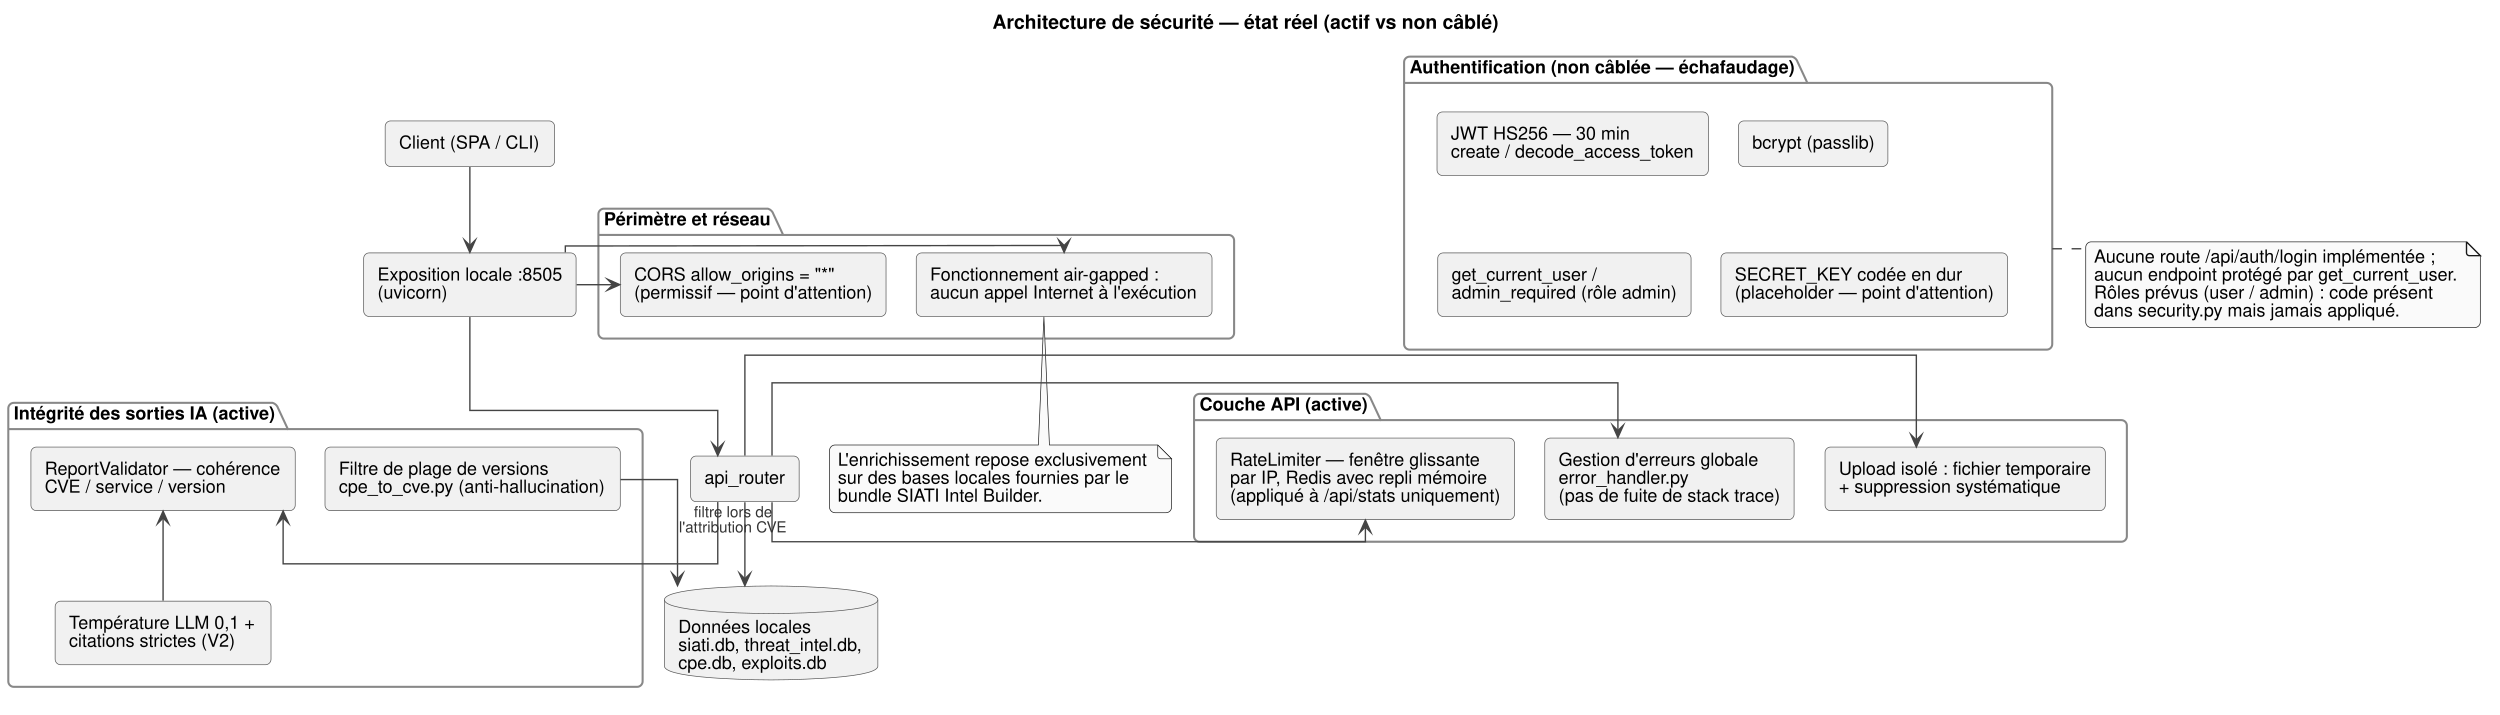
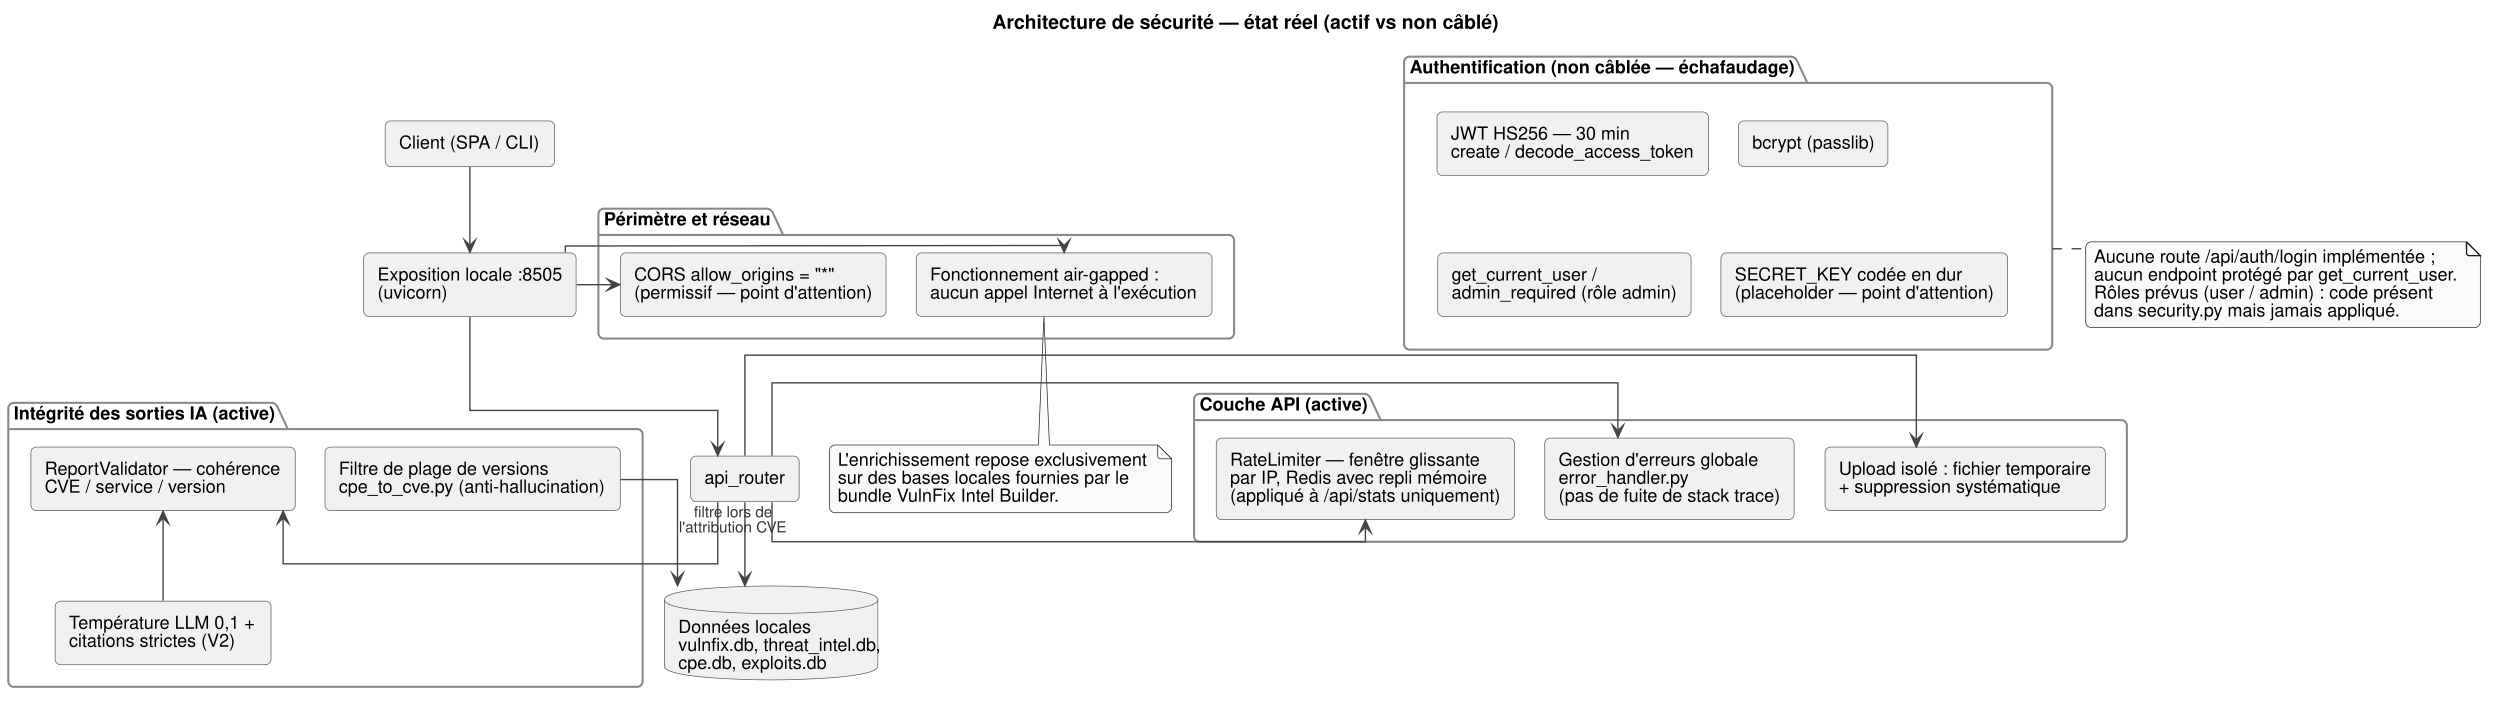
<svg xmlns="http://www.w3.org/2000/svg" contentStyleType="text/css" data-diagram-type="DESCRIPTION" height="517px" preserveAspectRatio="none" style="width:1809px;height:517px;background:#FFFFFF;" version="1.1" viewBox="0 0 1809 517" width="1809px" zoomAndPan="magnify">
  <defs />
  <g>
    <g class="title" data-source-line="1">
      <text fill="#000000" font-family="Helvetica" font-size="14" font-weight="700" lengthAdjust="spacing" textLength="366.454" x="718.153" y="20.78">Architecture de sécurité — état réel (actif vs non câblé)</text>
    </g>
    <g class="cluster" data-qualified-name="P.rim.tre et r.seau" data-source-line="8" id="ent0003">
      <path d="M437,151 L555.682,151 A6,6 0 0 1 559.682,155 L566.682,170 L889,170 A4,4 0 0 1 893,174 L893,241 A4,4 0 0 1 889,245 L437,245 A4,4 0 0 1 433,241 L433,155 A4,4 0 0 1 437,151" fill="none" style="stroke:#888888;stroke-width:1.5;" />
      <line style="stroke:#888888;stroke-width:1.5;" x1="433" x2="566.682" y1="170" y2="170" />
      <text fill="#000000" font-family="Helvetica" font-size="13" font-weight="700" lengthAdjust="spacing" textLength="120.682" x="437" y="163.01">Périmètre et réseau</text>
    </g>
    <g class="cluster" data-qualified-name="Couche API .active." data-source-line="16" id="ent0007">
      <path d="M868,285 L988.085,285 A6,6 0 0 1 992.085,289 L999.085,304 L1535,304 A4,4 0 0 1 1539,308 L1539,388 A4,4 0 0 1 1535,392 L868,392 A4,4 0 0 1 864,388 L864,289 A4,4 0 0 1 868,285" fill="none" style="stroke:#888888;stroke-width:1.5;" />
      <line style="stroke:#888888;stroke-width:1.5;" x1="864" x2="999.085" y1="304" y2="304" />
      <text fill="#000000" font-family="Helvetica" font-size="13" font-weight="700" lengthAdjust="spacing" textLength="122.085" x="868" y="297.01">Couche API (active)</text>
    </g>
    <g class="cluster" data-qualified-name="Int.grit. des sorties IA .active." data-source-line="23" id="ent0011">
      <path d="M10,291.5 L197.281,291.5 A6,6 0 0 1 201.281,295.5 L208.281,310.5 L461,310.5 A4,4 0 0 1 465,314.5 L465,493 A4,4 0 0 1 461,497 L10,497 A4,4 0 0 1 6,493 L6,295.5 A4,4 0 0 1 10,291.5" fill="none" style="stroke:#888888;stroke-width:1.5;" />
      <line style="stroke:#888888;stroke-width:1.5;" x1="6" x2="208.281" y1="310.5" y2="310.5" />
      <text fill="#000000" font-family="Helvetica" font-size="13" font-weight="700" lengthAdjust="spacing" textLength="189.281" x="10" y="303.51">Intégrité des sorties IA (active)</text>
    </g>
    <g class="cluster" data-qualified-name="AUTH" data-source-line="33" id="ent0016">
      <path d="M1020,41 L1296.808,41 A6,6 0 0 1 1300.808,45 L1307.808,60 L1481,60 A4,4 0 0 1 1485,64 L1485,249 A4,4 0 0 1 1481,253 L1020,253 A4,4 0 0 1 1016,249 L1016,45 A4,4 0 0 1 1020,41" fill="none" style="stroke:#888888;stroke-width:1.5;" />
      <line style="stroke:#888888;stroke-width:1.5;" x1="1016" x2="1307.808" y1="60" y2="60" />
      <text fill="#000000" font-family="Helvetica" font-size="13" font-weight="700" lengthAdjust="spacing" textLength="278.808" x="1020" y="53.01">Authentification (non câblée — échafaudage)</text>
    </g>
    <g class="entity" data-qualified-name="P.rim.tre et r.seau.AIR" data-source-line="9" id="ent0004">
      <rect fill="#F1F1F1" height="46" rx="4" ry="4" style="stroke:#555555;stroke-width:0.5;" width="214.01" x="663" y="183" />
      <text fill="#000000" font-family="Helvetica" font-size="13" lengthAdjust="spacing" textLength="166.213" x="673" y="203.01">Fonctionnement air-gapped :</text>
      <text fill="#000000" font-family="Helvetica" font-size="13" lengthAdjust="spacing" textLength="194.01" x="673" y="216.01">aucun appel Internet à l'exécution</text>
    </g>
    <g class="entity" data-qualified-name="P.rim.tre et r.seau.CORS" data-source-line="10" id="ent0005">
      <rect fill="#F1F1F1" height="46" rx="4" ry="4" style="stroke:#555555;stroke-width:0.5;" width="192.275" x="448.86" y="183" />
      <text fill="#000000" font-family="Helvetica" font-size="13" lengthAdjust="spacing" textLength="145.425" x="458.86" y="203.01">CORS allow_origins = "*"</text>
      <text fill="#000000" font-family="Helvetica" font-size="13" lengthAdjust="spacing" textLength="172.275" x="458.86" y="216.01">(permissif — point d'attention)</text>
    </g>
    <g class="entity" data-qualified-name="Couche API .active..RL" data-source-line="17" id="ent0008">
      <rect fill="#F1F1F1" height="59" rx="4" ry="4" style="stroke:#555555;stroke-width:0.5;" width="215.844" x="880.08" y="317" />
      <text fill="#000000" font-family="Helvetica" font-size="13" lengthAdjust="spacing" textLength="182.083" x="890.08" y="337.01">RateLimiter — fenêtre glissante</text>
      <text fill="#000000" font-family="Helvetica" font-size="13" lengthAdjust="spacing" textLength="188.57" x="890.08" y="350.01">par IP, Redis avec repli mémoire</text>
      <text fill="#000000" font-family="Helvetica" font-size="13" lengthAdjust="spacing" textLength="195.844" x="890.08" y="363.01">(appliqué à /api/stats uniquement)</text>
    </g>
    <g class="entity" data-qualified-name="Couche API .active..ERR" data-source-line="18" id="ent0009">
      <rect fill="#F1F1F1" height="59" rx="4" ry="4" style="stroke:#555555;stroke-width:0.5;" width="180.412" x="1117.79" y="317" />
      <text fill="#000000" font-family="Helvetica" font-size="13" lengthAdjust="spacing" textLength="144.841" x="1127.79" y="337.01">Gestion d'erreurs globale</text>
      <text fill="#000000" font-family="Helvetica" font-size="13" lengthAdjust="spacing" textLength="95.386" x="1127.79" y="350.01">error_handler.py</text>
      <text fill="#000000" font-family="Helvetica" font-size="13" lengthAdjust="spacing" textLength="160.412" x="1127.79" y="363.01">(pas de fuite de stack trace)</text>
    </g>
    <g class="entity" data-qualified-name="Couche API .active..UPLOAD" data-source-line="19" id="ent0010">
      <rect fill="#F1F1F1" height="46" rx="4" ry="4" style="stroke:#555555;stroke-width:0.5;" width="202.806" x="1320.6" y="323.5" />
      <text fill="#000000" font-family="Helvetica" font-size="13" lengthAdjust="spacing" textLength="182.806" x="1330.6" y="343.51">Upload isolé : fichier temporaire</text>
      <text fill="#000000" font-family="Helvetica" font-size="13" lengthAdjust="spacing" textLength="161.503" x="1330.6" y="356.51">+ suppression systématique</text>
    </g>
    <g class="entity" data-qualified-name="Int.grit. des sorties IA .active..VAL" data-source-line="24" id="ent0012">
      <rect fill="#F1F1F1" height="46" rx="4" ry="4" style="stroke:#555555;stroke-width:0.5;" width="191.26" x="22.37" y="323.5" />
      <text fill="#000000" font-family="Helvetica" font-size="13" lengthAdjust="spacing" textLength="171.26" x="32.37" y="343.51">ReportValidator — cohérence</text>
      <text fill="#000000" font-family="Helvetica" font-size="13" lengthAdjust="spacing" textLength="131.485" x="32.37" y="356.51">CVE / service / version</text>
    </g>
    <g class="entity" data-qualified-name="Int.grit. des sorties IA .active..VFILT" data-source-line="25" id="ent0013">
      <rect fill="#F1F1F1" height="46" rx="4" ry="4" style="stroke:#555555;stroke-width:0.5;" width="213.667" x="235.17" y="323.5" />
      <text fill="#000000" font-family="Helvetica" font-size="13" lengthAdjust="spacing" textLength="152.471" x="245.17" y="343.51">Filtre de plage de versions</text>
      <text fill="#000000" font-family="Helvetica" font-size="13" lengthAdjust="spacing" textLength="193.667" x="245.17" y="356.51">cpe_to_cve.py (anti-hallucination)</text>
    </g>
    <g class="entity" data-qualified-name="Int.grit. des sorties IA .active..TEMP" data-source-line="26" id="ent0014">
      <rect fill="#F1F1F1" height="46" rx="4" ry="4" style="stroke:#555555;stroke-width:0.5;" width="156.208" x="39.9" y="435" />
      <text fill="#000000" font-family="Helvetica" font-size="13" lengthAdjust="spacing" textLength="136.208" x="49.9" y="455.01">Température LLM 0,1 +</text>
      <text fill="#000000" font-family="Helvetica" font-size="13" lengthAdjust="spacing" textLength="120.644" x="49.9" y="468.01">citations strictes (V2)</text>
    </g>
    <g class="entity" data-qualified-name="AUTH.JWT" data-source-line="34" id="ent0017">
      <rect fill="#F1F1F1" height="46" rx="4" ry="4" style="stroke:#555555;stroke-width:0.5;" width="196.338" x="1039.83" y="81" />
      <text fill="#000000" font-family="Helvetica" font-size="13" lengthAdjust="spacing" textLength="129.315" x="1049.83" y="101.01">JWT HS256 — 30 min</text>
      <text fill="#000000" font-family="Helvetica" font-size="13" lengthAdjust="spacing" textLength="176.338" x="1049.83" y="114.01">create / decode_access_token</text>
    </g>
    <g class="entity" data-qualified-name="AUTH.BCRYPT" data-source-line="35" id="ent0018">
      <rect fill="#F1F1F1" height="33" rx="4" ry="4" style="stroke:#555555;stroke-width:0.5;" width="108.137" x="1257.93" y="87.5" />
      <text fill="#000000" font-family="Helvetica" font-size="13" lengthAdjust="spacing" textLength="88.137" x="1267.93" y="107.51">bcrypt (passlib)</text>
    </g>
    <g class="entity" data-qualified-name="AUTH.ROLES" data-source-line="36" id="ent0019">
      <rect fill="#F1F1F1" height="46" rx="4" ry="4" style="stroke:#555555;stroke-width:0.5;" width="183.3" x="1040.35" y="183" />
      <text fill="#000000" font-family="Helvetica" font-size="13" lengthAdjust="spacing" textLength="105.504" x="1050.35" y="203.01">get_current_user /</text>
      <text fill="#000000" font-family="Helvetica" font-size="13" lengthAdjust="spacing" textLength="163.3" x="1050.35" y="216.01">admin_required (rôle admin)</text>
    </g>
    <g class="entity" data-qualified-name="AUTH.KEY" data-source-line="37" id="ent0020">
      <rect fill="#F1F1F1" height="46" rx="4" ry="4" style="stroke:#555555;stroke-width:0.5;" width="207.484" x="1245.26" y="183" />
      <text fill="#000000" font-family="Helvetica" font-size="13" lengthAdjust="spacing" textLength="165.477" x="1255.26" y="203.01">SECRET_KEY codée en dur</text>
      <text fill="#000000" font-family="Helvetica" font-size="13" lengthAdjust="spacing" textLength="187.484" x="1255.26" y="216.01">(placeholder — point d'attention)</text>
    </g>
    <g class="entity" data-qualified-name="CLIENT" data-source-line="5" id="ent0001">
      <rect fill="#F1F1F1" height="33" rx="4" ry="4" style="stroke:#555555;stroke-width:0.5;" width="122.585" x="278.71" y="87.5" />
      <text fill="#000000" font-family="Helvetica" font-size="13" lengthAdjust="spacing" textLength="102.585" x="288.71" y="107.51">Client (SPA / CLI)</text>
    </g>
    <g class="entity" data-qualified-name="BIND" data-source-line="6" id="ent0002">
      <rect fill="#F1F1F1" height="46" rx="4" ry="4" style="stroke:#555555;stroke-width:0.5;" width="153.701" x="263.15" y="183" />
      <text fill="#000000" font-family="Helvetica" font-size="13" lengthAdjust="spacing" textLength="133.701" x="273.15" y="203.01">Exposition locale :8505</text>
      <text fill="#000000" font-family="Helvetica" font-size="13" lengthAdjust="spacing" textLength="50.565" x="273.15" y="216.01">(uvicorn)</text>
    </g>
    <g class="entity" data-qualified-name="API" data-source-line="13" id="ent0006">
      <rect fill="#F1F1F1" height="33" rx="4" ry="4" style="stroke:#555555;stroke-width:0.5;" width="78.538" x="499.73" y="330" />
      <text fill="#000000" font-family="Helvetica" font-size="13" lengthAdjust="spacing" textLength="58.538" x="509.73" y="350.01">api_router</text>
    </g>
    <g class="entity" data-qualified-name="DATA" data-source-line="30" id="ent0015">
      <path d="M480.79,434 C480.79,424 557.999,424 557.999,424 C557.999,424 635.208,424 635.208,434 L635.208,482 C635.208,492 557.999,492 557.999,492 C557.999,492 480.79,492 480.79,482 L480.79,434" fill="#F1F1F1" style="stroke:#555555;stroke-width:0.5;" />
      <path d="M480.79,434 C480.79,444 557.999,444 557.999,444 C557.999,444 635.208,444 635.208,434" fill="none" style="stroke:#555555;stroke-width:0.5;" />
      <text fill="#000000" font-family="Helvetica" font-size="13" lengthAdjust="spacing" textLength="96.116" x="490.79" y="458.01">Données locales</text>
-       <text fill="#000000" font-family="Helvetica" font-size="13" lengthAdjust="spacing" textLength="134.418" x="490.79" y="471.01">siati.db, threat_intel.db,</text>
+       <text fill="#000000" font-family="Helvetica" font-size="13" lengthAdjust="spacing" textLength="134.418" x="490.79" y="471.01">vulnfix.db, threat_intel.db,</text>
      <text fill="#000000" font-family="Helvetica" font-size="13" lengthAdjust="spacing" textLength="108.405" x="490.79" y="484.01">cpe.db, exploits.db</text>
    </g>
    <g class="entity" data-qualified-name="GMN37" data-source-line="60" id="ent0038">
      <path d="M1509.24,179 L1509.24,233 A4,4 0 0 0 1513.24,237 L1790.759,237 A4,4 0 0 0 1794.759,233 L1794.759,185 L1784.759,175 L1513.24,175 A4,4 0 0 0 1509.24,179" fill="#FAFAFA" style="stroke:#181818;stroke-width:0.5;" />
      <path d="M1784.759,175 L1784.759,183 A2,2 0 0 0 1786.759,185 L1794.759,185 L1784.759,175" fill="#FAFAFA" style="stroke:#181818;stroke-width:1;" />
      <text fill="#000000" font-family="Helvetica" font-size="13" lengthAdjust="spacing" textLength="247.159" x="1515.24" y="190.01">Aucune route /api/auth/login implémentée ;</text>
      <text fill="#000000" font-family="Helvetica" font-size="13" lengthAdjust="spacing" textLength="264.519" x="1515.24" y="203.01">aucun endpoint protégé par get_current_user.</text>
      <text fill="#000000" font-family="Helvetica" font-size="13" lengthAdjust="spacing" textLength="245.667" x="1515.24" y="216.01">Rôles prévus (user / admin) : code présent</text>
      <text fill="#000000" font-family="Helvetica" font-size="13" lengthAdjust="spacing" textLength="222.549" x="1515.24" y="229.01">dans security.py mais jamais appliqué.</text>
    </g>
    <g class="entity" data-qualified-name="GMN40" data-source-line="67" id="ent0041">
      <path d="M600.26,326 L600.26,367 A4,4 0 0 0 604.26,371 L843.738,371 A4,4 0 0 0 847.738,367 L847.738,332 L837.738,322 L759.37,322 L755.37,229.2 L751.37,322 L604.26,322 A4,4 0 0 0 600.26,326" fill="#FAFAFA" style="stroke:#181818;stroke-width:0.5;" />
      <path d="M837.738,322 L837.738,330 A2,2 0 0 0 839.738,332 L847.738,332 L837.738,322" fill="#FAFAFA" style="stroke:#181818;stroke-width:0.5;" />
      <text fill="#000000" font-family="Helvetica" font-size="13" lengthAdjust="spacing" textLength="226.478" x="606.26" y="337.01">L'enrichissement repose exclusivement</text>
      <text fill="#000000" font-family="Helvetica" font-size="13" lengthAdjust="spacing" textLength="211.002" x="606.26" y="350.01">sur des bases locales fournies par le</text>
-       <text fill="#000000" font-family="Helvetica" font-size="13" lengthAdjust="spacing" textLength="151.03" x="606.26" y="363.01">bundle SIATI Intel Builder.</text>
+       <text fill="#000000" font-family="Helvetica" font-size="13" lengthAdjust="spacing" textLength="151.03" x="606.26" y="363.01">bundle VulnFix Intel Builder.</text>
    </g>
    <g class="link" data-entity-1="ent0001" data-entity-2="ent0002" data-link-type="dependency" data-source-line="41" id="lnk21">
      <path d="M340,120.84 C340,137.71 340,158.79 340,177.64" fill="none" id="CLIENT-to-BIND" style="stroke:#444444;stroke-width:1;" />
      <polygon fill="#444444" points="340,182.64,344,173.64,340,177.64,336,173.64,340,182.64" style="stroke:#444444;stroke-width:1;stroke-linejoin:miter;stroke-miterlimit:10;" />
    </g>
    <g class="link" data-entity-1="ent0002" data-entity-2="ent0006" data-link-type="dependency" data-source-line="42" id="lnk22">
      <path d="M340,229.43 C340,256.4 340,297 340,297 C340,297 519.37,297 519.37,297 C519.37,297 519.37,310.38 519.37,324.74" fill="none" id="BIND-to-API" style="stroke:#444444;stroke-width:1;" />
      <polygon fill="#444444" points="519.37,329.74,523.37,320.74,519.37,324.74,515.37,320.74,519.37,329.74" style="stroke:#444444;stroke-width:1;stroke-linejoin:miter;stroke-miterlimit:10;" />
    </g>
    <g class="link" data-entity-1="ent0002" data-entity-2="ent0005" data-link-type="dependency" data-source-line="43" id="lnk23">
      <path d="M417.21,206 C427.42,206 433,206 443.49,206" fill="none" id="BIND-to-CORS" style="stroke:#444444;stroke-width:1;" />
      <polygon fill="#444444" points="448.49,206,439.49,202,443.49,206,439.49,210,448.49,206" style="stroke:#444444;stroke-width:1;stroke-linejoin:miter;stroke-miterlimit:10;" />
    </g>
    <g class="link" data-entity-1="ent0004" data-entity-2="ent0002" data-link-type="dependency" data-source-line="44" id="lnk25">
      <path d="M770,177.62 C770,177.62 409.07,178 409.07,178 C409.07,178 409.07,179.86 409.07,182.62" fill="none" id="AIR-backto-BIND" style="stroke:#444444;stroke-width:1;" />
      <polygon fill="#444444" points="770,182.62,774,173.62,770,177.62,766,173.62,770,182.62" style="stroke:#444444;stroke-width:1;stroke-linejoin:miter;stroke-miterlimit:10;" />
    </g>
    <g class="link" data-entity-1="ent0008" data-entity-2="ent0006" data-link-type="dependency" data-source-line="47" id="lnk27">
      <path d="M988,381.34 C988,389.92 988,392 988,392 C988,392 558.63,392 558.63,392 C558.63,392 558.63,376.38 558.63,363.44" fill="none" id="RL-backto-API" style="stroke:#444444;stroke-width:1;" />
      <polygon fill="#444444" points="988,376.34,984,385.34,988,381.34,992,385.34,988,376.34" style="stroke:#444444;stroke-width:1;stroke-linejoin:miter;stroke-miterlimit:10;" />
    </g>
    <g class="link" data-entity-1="ent0009" data-entity-2="ent0006" data-link-type="dependency" data-source-line="48" id="lnk29">
      <path d="M1170.72,311.62 C1170.72,292.79 1170.72,277 1170.72,277 C1170.72,277 558.63,277 558.63,277 C558.63,277 558.63,309.11 558.63,329.68" fill="none" id="ERR-backto-API" style="stroke:#444444;stroke-width:1;" />
      <polygon fill="#444444" points="1170.72,316.62,1174.72,307.62,1170.72,311.62,1166.72,307.62,1170.72,316.62" style="stroke:#444444;stroke-width:1;stroke-linejoin:miter;stroke-miterlimit:10;" />
    </g>
    <g class="link" data-entity-1="ent0010" data-entity-2="ent0006" data-link-type="dependency" data-source-line="49" id="lnk31">
      <path d="M1386.67,318.45 C1386.67,291.93 1386.67,257 1386.67,257 C1386.67,257 539,257 539,257 C539,257 539,303.74 539,329.67" fill="none" id="UPLOAD-backto-API" style="stroke:#444444;stroke-width:1;" />
      <polygon fill="#444444" points="1386.67,323.45,1390.67,314.45,1386.67,318.45,1382.67,314.45,1386.67,323.45" style="stroke:#444444;stroke-width:1;stroke-linejoin:miter;stroke-miterlimit:10;" />
    </g>
    <g class="link" data-entity-1="ent0006" data-entity-2="ent0012" data-link-type="dependency" data-source-line="52" id="lnk32">
      <path d="M519.37,363.31 C519.37,381.51 519.37,408 519.37,408 C519.37,408 204.87,408 204.87,408 C204.87,408 204.87,392.17 204.87,374.75" fill="none" id="API-to-VAL" style="stroke:#444444;stroke-width:1;" />
      <polygon fill="#444444" points="204.87,369.75,200.87,378.75,204.87,374.75,208.87,378.75,204.87,369.75" style="stroke:#444444;stroke-width:1;stroke-linejoin:miter;stroke-miterlimit:10;" />
    </g>
    <g class="link" data-entity-1="ent0012" data-entity-2="ent0014" data-link-type="dependency" data-source-line="53" id="lnk34">
      <path d="M118,374.87 C118,393.9 118,415.64 118,434.66" fill="none" id="VAL-backto-TEMP" style="stroke:#444444;stroke-width:1;" />
      <polygon fill="#444444" points="118,369.87,114,378.87,118,374.87,122,378.87,118,369.87" style="stroke:#444444;stroke-width:1;stroke-linejoin:miter;stroke-miterlimit:10;" />
    </g>
    <g class="link" data-entity-1="ent0006" data-entity-2="ent0015" data-link-type="dependency" data-source-line="56" id="lnk35">
      <path d="M539,363.43 C539,379.4 539,398.78 539,418.8" fill="none" id="API-to-DATA" style="stroke:#444444;stroke-width:1;" />
      <polygon fill="#444444" points="539,423.8,543,414.8,539,418.8,535,414.8,539,423.8" style="stroke:#444444;stroke-width:1;stroke-linejoin:miter;stroke-miterlimit:10;" />
    </g>
    <g class="link" data-entity-1="ent0013" data-entity-2="ent0015" data-link-type="dependency" data-source-line="57" id="lnk36">
      <path d="M448.96,347 C472.34,347 490.26,347 490.26,347 C490.26,347 490.26,386.18 490.26,418.79" fill="none" id="VFILT-to-DATA" style="stroke:#444444;stroke-width:1;" />
      <polygon fill="#444444" points="490.26,423.79,494.26,414.79,490.26,418.79,486.26,414.79,490.26,423.79" style="stroke:#444444;stroke-width:1;stroke-linejoin:miter;stroke-miterlimit:10;" />
      <text fill="#333333" font-family="Helvetica" font-size="11" lengthAdjust="spacing" textLength="56.853" x="502.096" y="374.22">filtre lors de</text>
      <text fill="#333333" font-family="Helvetica" font-size="11" lengthAdjust="spacing" textLength="78.525" x="491.26" y="385.22">l'attribution CVE</text>
    </g>
    <g class="link" data-entity-1="ent0016" data-entity-2="ent0038" data-link-type="association" data-source-line="60" id="lnk39">
      <path d="M1485.012,180 C1485.054,180 1485.097,180 1485.139,180 C1485.224,180 1485.309,180 1485.395,180 C1485.567,180 1485.741,180 1485.918,180 C1491.565,180 1499.59,180 1509.1,180" fill="none" id="AUTH-GMN37" style="stroke:#444444;stroke-width:1;stroke-dasharray:7,7;" />
    </g>
  </g>
</svg>
